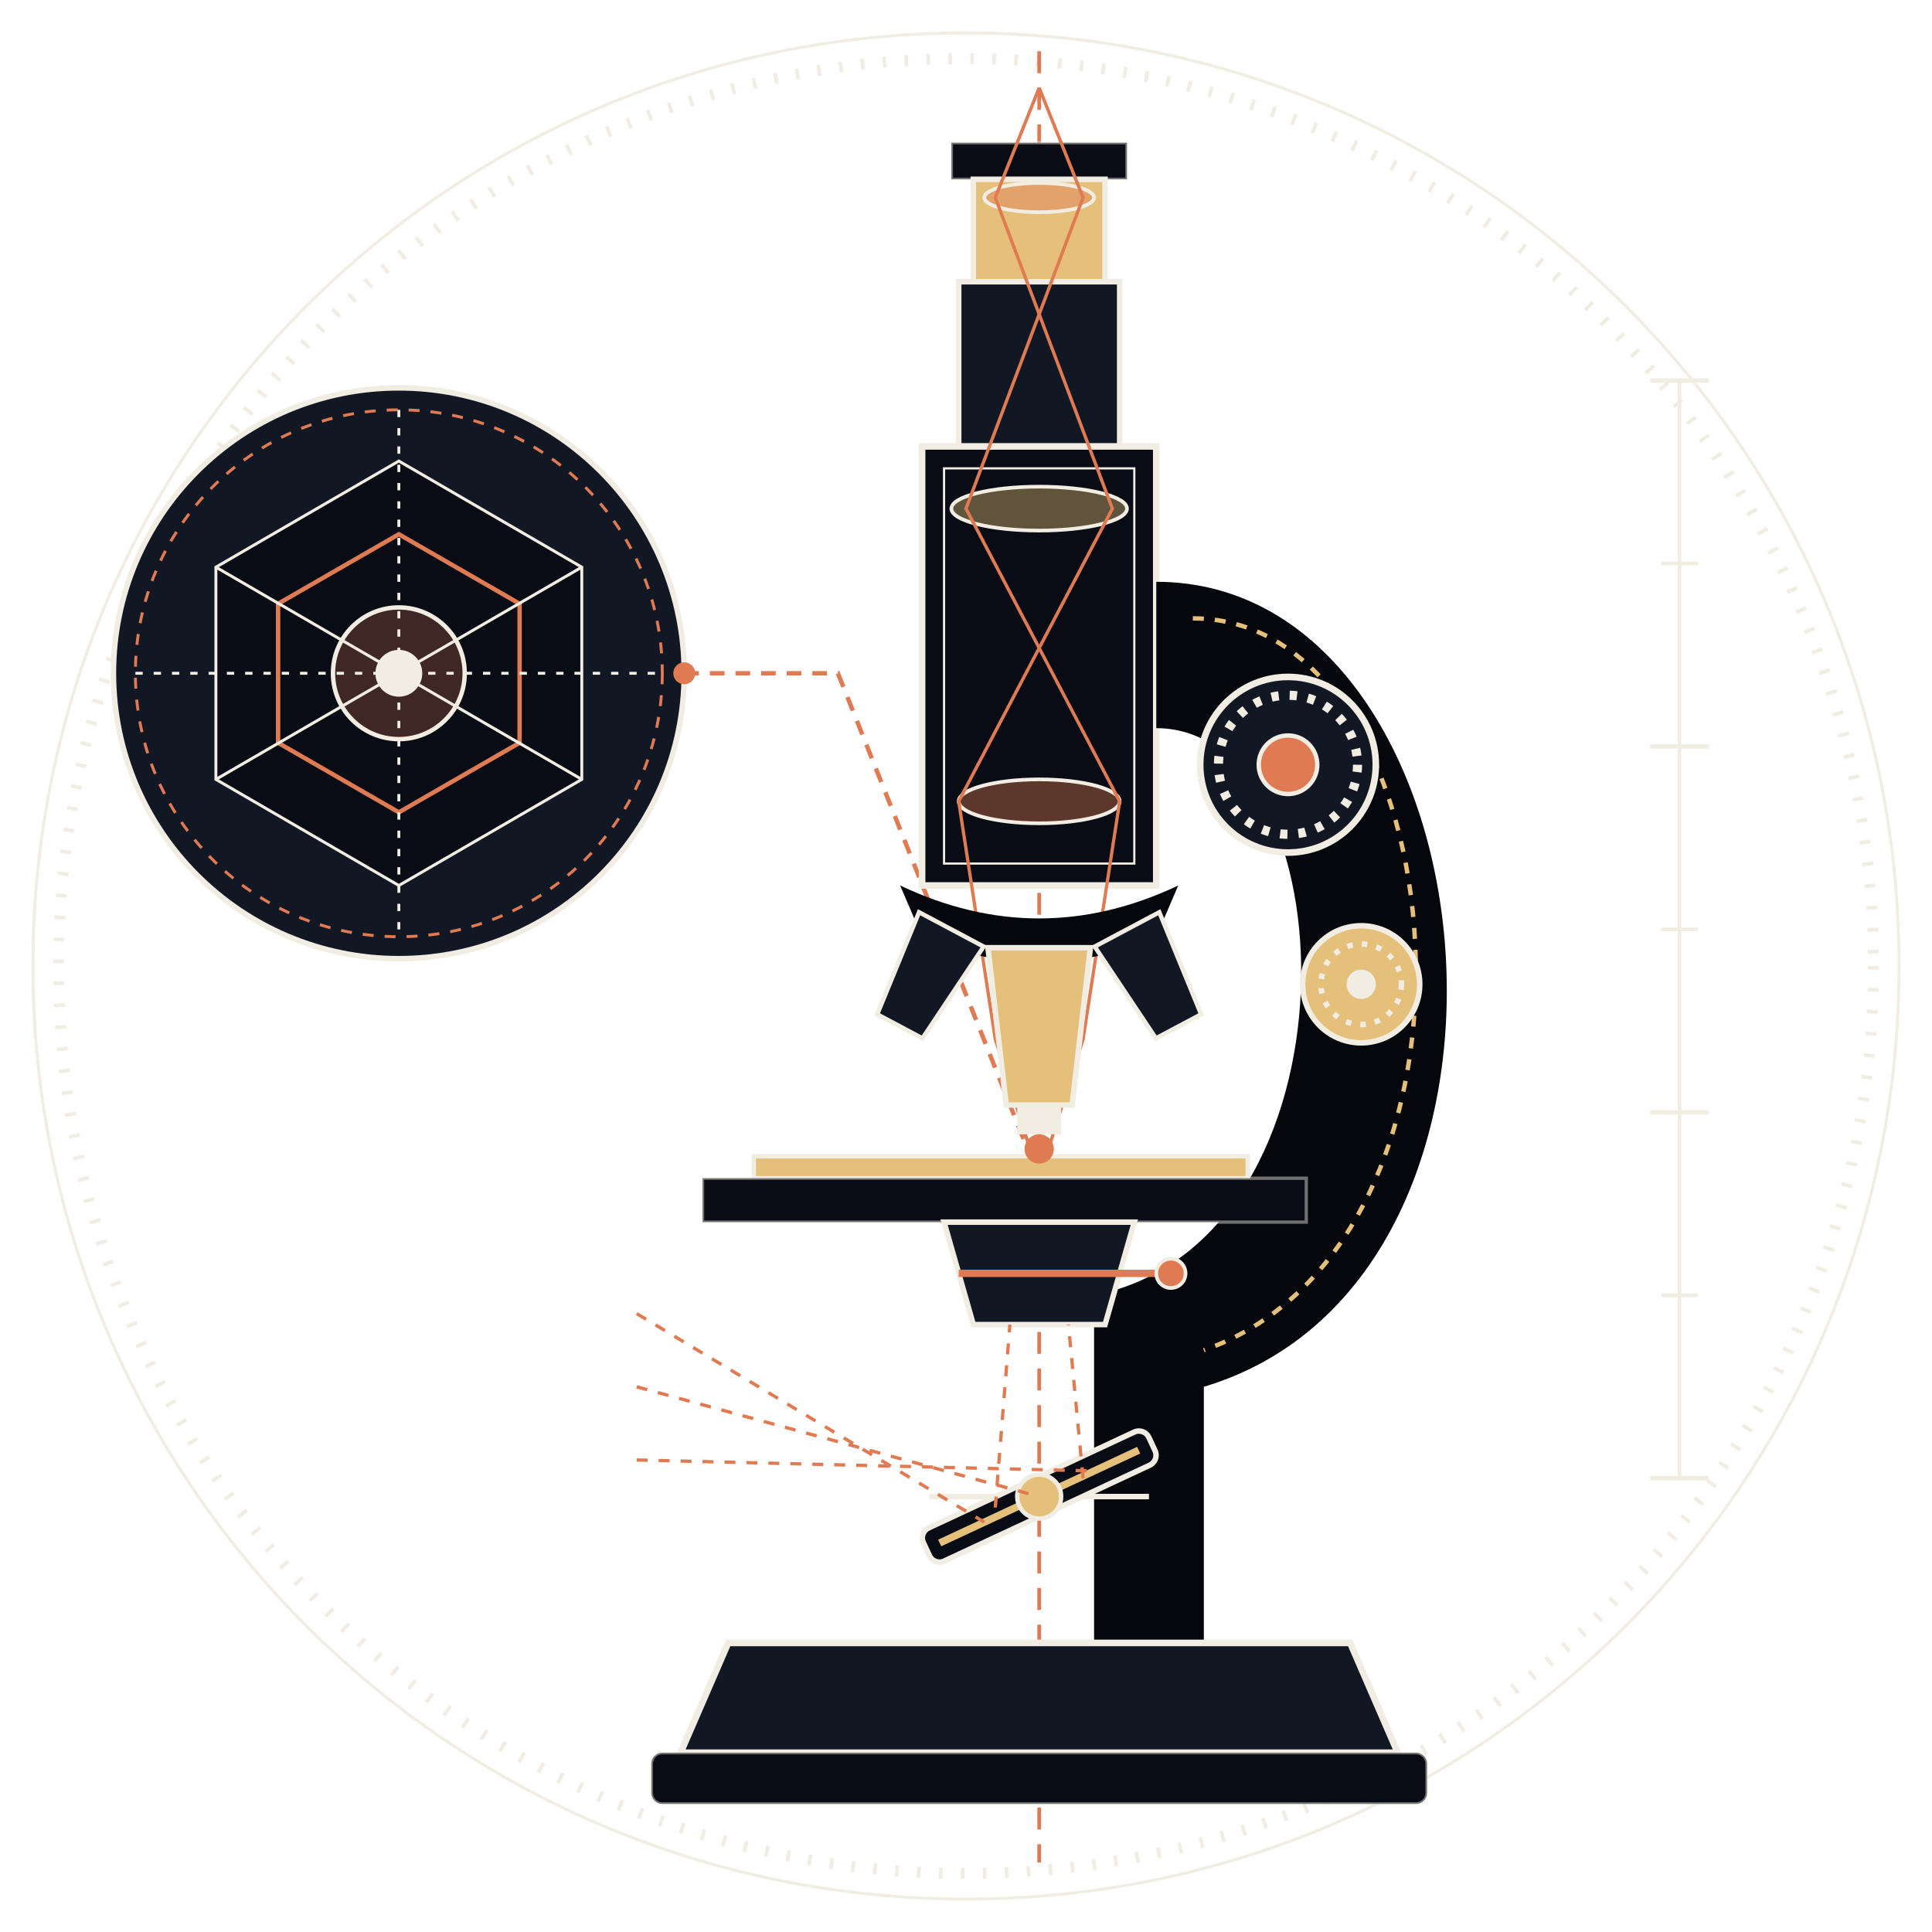
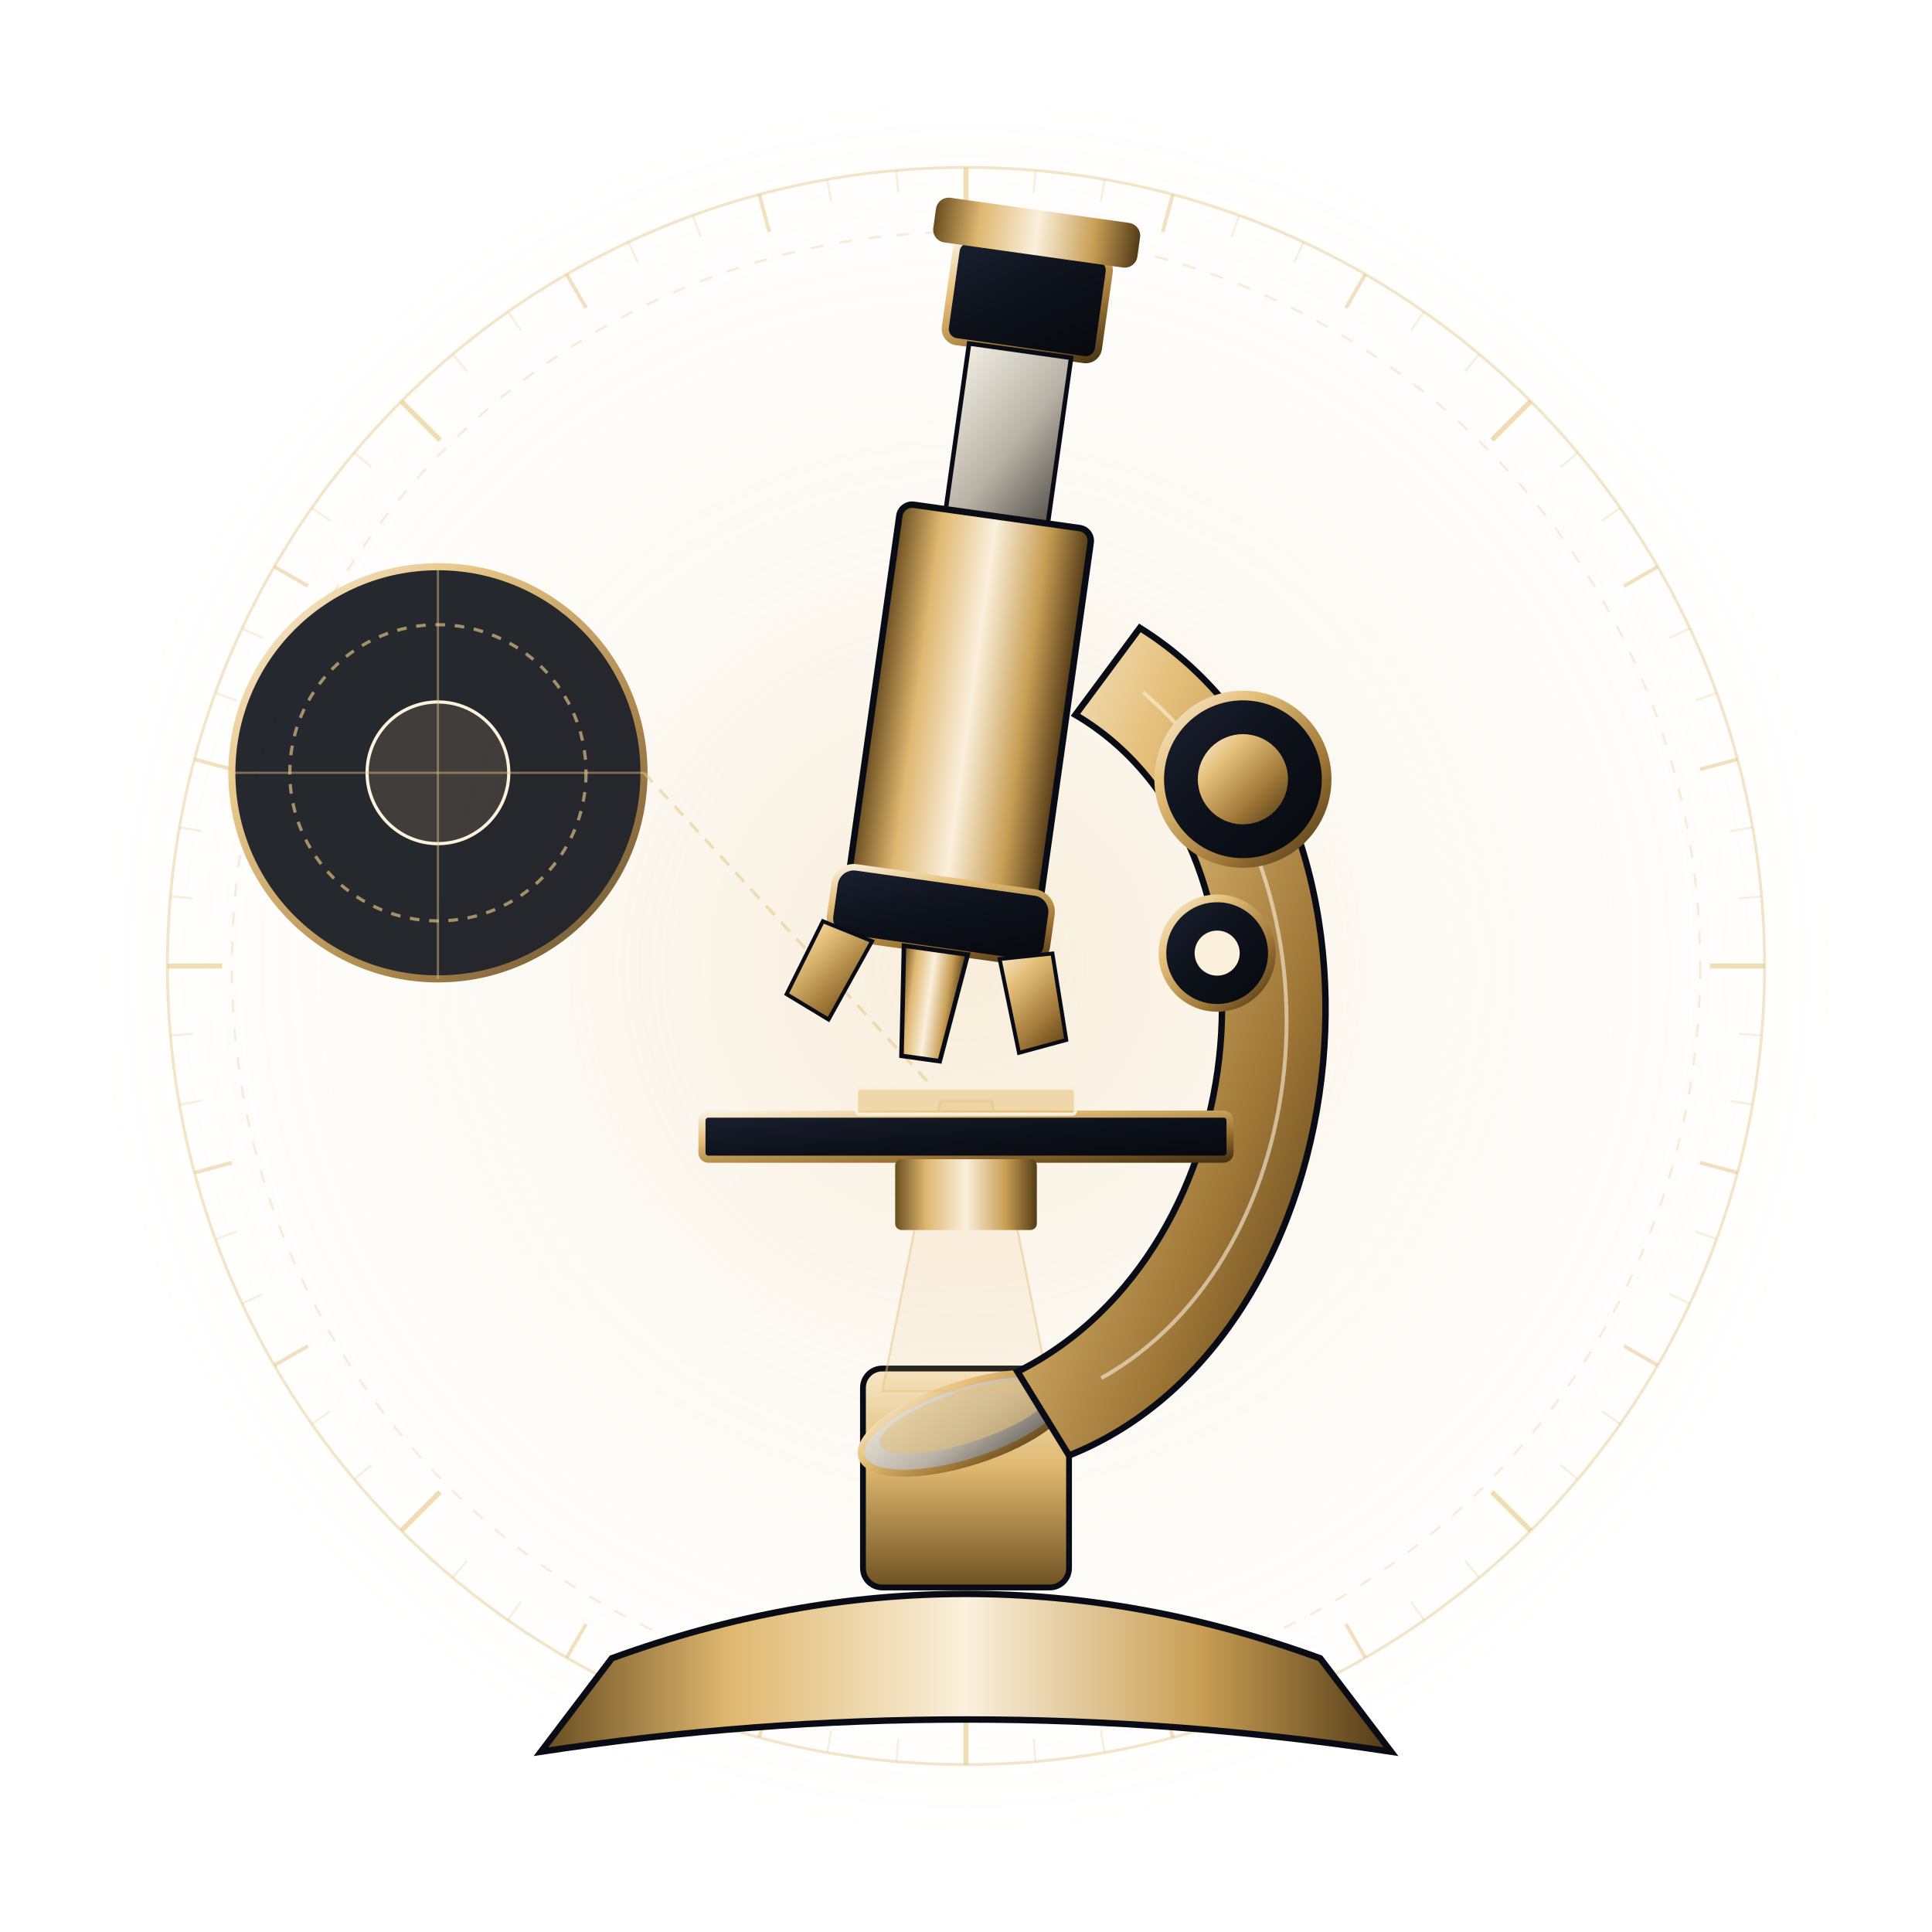
- <svg xmlns="http://www.w3.org/2000/svg" viewBox="36 36 528 528" width="100%" height="100%">
+ <svg xmlns="http://www.w3.org/2000/svg" viewBox="0 0 600 600">
  <defs>
-     <pattern id="dots-2" width="20" height="20" patternUnits="userSpaceOnUse">
-       <circle cx="10" cy="10" r="0.8" fill="rgba(229,192,123,0.34)" fill-opacity="0.3" />
+     <linearGradient id="micro-night-brass" x1="0%" y1="0%" x2="100%" y2="100%">
+       <stop offset="0%" stop-color="#FAF0DC" />
+       <stop offset="28%" stop-color="#E5C07B" />
+       <stop offset="68%" stop-color="#9E7636" />
+       <stop offset="100%" stop-color="#4A3514" />
+     </linearGradient>
+     <linearGradient id="micro-night-brass-v" x1="0%" y1="0%" x2="0%" y2="100%">
+       <stop offset="0%" stop-color="#F7E8C8" />
+       <stop offset="45%" stop-color="#DFB870" />
+       <stop offset="100%" stop-color="#6F5122" />
+     </linearGradient>
+     <linearGradient id="micro-night-brass-h" x1="0%" y1="50%" x2="100%" y2="50%">
+       <stop offset="0%" stop-color="#6A4D20" />
+       <stop offset="22%" stop-color="#DFB870" />
+       <stop offset="50%" stop-color="#FAF0DC" />
+       <stop offset="78%" stop-color="#C89E54" />
+       <stop offset="100%" stop-color="#533B16" />
+     </linearGradient>
+     <linearGradient id="micro-night-dark-metal" x1="0%" y1="0%" x2="100%" y2="100%">
+       <stop offset="0%" stop-color="#1A2030" />
+       <stop offset="50%" stop-color="#0D111A" />
+       <stop offset="100%" stop-color="#06080D" />
+     </linearGradient>
+     <linearGradient id="micro-night-silver" x1="0%" y1="0%" x2="100%" y2="100%">
+       <stop offset="0%" stop-color="#F2EDE3" />
+       <stop offset="55%" stop-color="#B8B2A6" />
+       <stop offset="100%" stop-color="#56524A" />
+     </linearGradient>
+     <radialGradient id="micro-night-glow-brass" cx="50%" cy="50%" r="50%">
+       <stop offset="0%" stop-color="#E5C07B" stop-opacity="0.28" />
+       <stop offset="48%" stop-color="#E5C07B" stop-opacity="0.09" />
+       <stop offset="100%" stop-color="#E5C07B" stop-opacity="0" />
+     </radialGradient>
+     <radialGradient id="micro-night-glow-cyan" cx="50%" cy="50%" r="50%">
+       <stop offset="0%" stop-color="#8FBFE0" stop-opacity="0.30" />
+       <stop offset="50%" stop-color="#5B8EB3" stop-opacity="0.10" />
+       <stop offset="100%" stop-color="#8FBFE0" stop-opacity="0" />
+     </radialGradient>
+     <radialGradient id="micro-night-glow-sage" cx="50%" cy="50%" r="50%">
+       <stop offset="0%" stop-color="#A9C9A4" stop-opacity="0.28" />
+       <stop offset="50%" stop-color="#6F9A69" stop-opacity="0.09" />
+       <stop offset="100%" stop-color="#A9C9A4" stop-opacity="0" />
+     </radialGradient>
+     <radialGradient id="micro-night-glow-ember" cx="50%" cy="50%" r="50%">
+       <stop offset="0%" stop-color="#E07A52" stop-opacity="0.32" />
+       <stop offset="50%" stop-color="#A84A28" stop-opacity="0.10" />
+       <stop offset="100%" stop-color="#E07A52" stop-opacity="0" />
+     </radialGradient>
+     <pattern id="micro-night-hatch" width="7" height="7" patternUnits="userSpaceOnUse" patternTransform="rotate(35)">
+       <line x1="0" y1="0" x2="0" y2="7" stroke="#E5C07B" stroke-width="0.55" stroke-opacity="0.22" />
    </pattern>
+     <pattern id="micro-night-hatch-fine" width="5" height="5" patternUnits="userSpaceOnUse" patternTransform="rotate(-40)">
+       <line x1="0" y1="0" x2="0" y2="5" stroke="#F2EDE3" stroke-width="0.45" stroke-opacity="0.16" />
+     </pattern>
+     <filter id="micro-night-softglow" x="-25%" y="-25%" width="150%" height="150%">
+       <feGaussianBlur stdDeviation="3.5" result="b" />
+       <feMerge>
+         <feMergeNode in="b" />
+         <feMergeNode in="SourceGraphic" />
+       </feMerge>
+     </filter>
  </defs>
-   <circle cx="300" cy="300" r="255" fill="none" stroke="#F2EDE3" stroke-width="0.8" />
-   <circle cx="300" cy="300" r="248" fill="none" stroke="#F2EDE3" stroke-width="3" stroke-dasharray="1 5" />
-   <g transform="translate(145, 220)">
-     <circle cx="0" cy="0" r="78" fill="#121724" stroke="#F2EDE3" stroke-width="1.5" />
-     <circle cx="0" cy="0" r="72" fill="none" stroke="#E07A52" stroke-width="0.8" stroke-dasharray="3 3" />
-     <g stroke="#F2EDE3" stroke-width="0.8" fill="none">
-       <polygon points="0,-58 50,-29 50,29 0,58 -50,29 -50,-29" fill="#090C14" />
-       <polygon points="0,-38 33,-19 33,19 0,38 -33,19 -33,-19" stroke="#E07A52" stroke-width="1.2" />
-       <circle cx="0" cy="0" r="18" fill="#E07A52" fill-opacity="0.25" stroke="#F2EDE3" stroke-width="1.2" />
-       <circle cx="0" cy="0" r="6" fill="#F2EDE3" />
-       <line x1="-72" y1="0" x2="72" y2="0" stroke-dasharray="2 3" />
-       <line x1="0" y1="-72" x2="0" y2="72" stroke-dasharray="2 3" />
-       <line x1="-50" y1="-29" x2="50" y2="29" />
-       <line x1="-50" y1="29" x2="50" y2="-29" />
-     </g>
-     <polyline points="78,0 120,0 175,138" fill="none" stroke="#E07A52" stroke-width="1.2" stroke-dasharray="4 3" />
-     <circle cx="78" cy="0" r="3" fill="#E07A52" />
+   <circle cx="300" cy="300" r="275" fill="url(#micro-night-glow-brass)" />
+   <circle cx="300" cy="300" r="248" fill="none" stroke="#E5C07B" stroke-width="0.9" stroke-opacity="0.4" />
+   <circle cx="300" cy="300" r="228" fill="none" stroke="#E5C07B" stroke-width="0.7" stroke-opacity="0.28" stroke-dasharray="4 5" />
+   <line x1="531" y1="300" x2="548" y2="300" stroke="#E5C07B" stroke-width="1.55" stroke-opacity="0.55" />
+   <line x1="540.12" y1="321.01" x2="547.06" y2="321.61" stroke="#E5C07B" stroke-width="0.65" stroke-opacity="0.25" />
+   <line x1="537.38" y1="341.86" x2="544.23" y2="343.06" stroke="#E5C07B" stroke-width="0.65" stroke-opacity="0.25" />
+   <line x1="527.96" y1="361.08" x2="539.55" y2="364.19" stroke="#E5C07B" stroke-width="1.15" stroke-opacity="0.47" />
+   <line x1="526.5" y1="382.44" x2="533.04" y2="384.82" stroke="#E5C07B" stroke-width="0.65" stroke-opacity="0.25" />
+   <line x1="518.46" y1="401.87" x2="524.76" y2="404.81" stroke="#E5C07B" stroke-width="0.65" stroke-opacity="0.25" />
+   <line x1="504.38" y1="418" x2="514.77" y2="424" stroke="#E5C07B" stroke-width="1.15" stroke-opacity="0.47" />
+   <line x1="497.45" y1="438.25" x2="503.15" y2="442.25" stroke="#E5C07B" stroke-width="0.65" stroke-opacity="0.25" />
+   <line x1="484.65" y1="454.94" x2="489.98" y2="459.41" stroke="#E5C07B" stroke-width="0.65" stroke-opacity="0.25" />
+   <line x1="463.34" y1="463.34" x2="475.36" y2="475.36" stroke="#E5C07B" stroke-width="1.55" stroke-opacity="0.55" />
+   <line x1="454.94" y1="484.65" x2="459.41" y2="489.98" stroke="#E5C07B" stroke-width="0.65" stroke-opacity="0.25" />
+   <line x1="438.25" y1="497.45" x2="442.25" y2="503.15" stroke="#E5C07B" stroke-width="0.65" stroke-opacity="0.25" />
+   <line x1="418" y1="504.38" x2="424" y2="514.77" stroke="#E5C07B" stroke-width="1.15" stroke-opacity="0.47" />
+   <line x1="401.87" y1="518.46" x2="404.81" y2="524.76" stroke="#E5C07B" stroke-width="0.65" stroke-opacity="0.25" />
+   <line x1="382.44" y1="526.5" x2="384.82" y2="533.04" stroke="#E5C07B" stroke-width="0.65" stroke-opacity="0.25" />
+   <line x1="361.08" y1="527.96" x2="364.19" y2="539.55" stroke="#E5C07B" stroke-width="1.15" stroke-opacity="0.47" />
+   <line x1="341.86" y1="537.38" x2="343.06" y2="544.23" stroke="#E5C07B" stroke-width="0.65" stroke-opacity="0.25" />
+   <line x1="321.01" y1="540.12" x2="321.61" y2="547.06" stroke="#E5C07B" stroke-width="0.65" stroke-opacity="0.25" />
+   <line x1="300" y1="531" x2="300" y2="548" stroke="#E5C07B" stroke-width="1.55" stroke-opacity="0.55" />
+   <line x1="278.99" y1="540.12" x2="278.39" y2="547.06" stroke="#E5C07B" stroke-width="0.65" stroke-opacity="0.25" />
+   <line x1="258.14" y1="537.38" x2="256.94" y2="544.23" stroke="#E5C07B" stroke-width="0.65" stroke-opacity="0.25" />
+   <line x1="238.92" y1="527.96" x2="235.81" y2="539.55" stroke="#E5C07B" stroke-width="1.15" stroke-opacity="0.47" />
+   <line x1="217.56" y1="526.5" x2="215.18" y2="533.04" stroke="#E5C07B" stroke-width="0.65" stroke-opacity="0.25" />
+   <line x1="198.13" y1="518.46" x2="195.19" y2="524.76" stroke="#E5C07B" stroke-width="0.65" stroke-opacity="0.25" />
+   <line x1="182" y1="504.38" x2="176" y2="514.77" stroke="#E5C07B" stroke-width="1.15" stroke-opacity="0.47" />
+   <line x1="161.75" y1="497.45" x2="157.75" y2="503.15" stroke="#E5C07B" stroke-width="0.65" stroke-opacity="0.25" />
+   <line x1="145.06" y1="484.65" x2="140.59" y2="489.98" stroke="#E5C07B" stroke-width="0.65" stroke-opacity="0.25" />
+   <line x1="136.66" y1="463.34" x2="124.64" y2="475.36" stroke="#E5C07B" stroke-width="1.55" stroke-opacity="0.55" />
+   <line x1="115.35" y1="454.94" x2="110.02" y2="459.41" stroke="#E5C07B" stroke-width="0.65" stroke-opacity="0.25" />
+   <line x1="102.55" y1="438.25" x2="96.85" y2="442.25" stroke="#E5C07B" stroke-width="0.65" stroke-opacity="0.25" />
+   <line x1="95.62" y1="418" x2="85.23" y2="424" stroke="#E5C07B" stroke-width="1.15" stroke-opacity="0.47" />
+   <line x1="81.54" y1="401.87" x2="75.24" y2="404.81" stroke="#E5C07B" stroke-width="0.65" stroke-opacity="0.25" />
+   <line x1="73.5" y1="382.44" x2="66.96" y2="384.82" stroke="#E5C07B" stroke-width="0.65" stroke-opacity="0.25" />
+   <line x1="72.04" y1="361.08" x2="60.45" y2="364.19" stroke="#E5C07B" stroke-width="1.15" stroke-opacity="0.47" />
+   <line x1="62.62" y1="341.86" x2="55.77" y2="343.06" stroke="#E5C07B" stroke-width="0.65" stroke-opacity="0.25" />
+   <line x1="59.88" y1="321.01" x2="52.94" y2="321.61" stroke="#E5C07B" stroke-width="0.65" stroke-opacity="0.25" />
+   <line x1="69" y1="300" x2="52" y2="300" stroke="#E5C07B" stroke-width="1.55" stroke-opacity="0.55" />
+   <line x1="59.88" y1="278.99" x2="52.94" y2="278.39" stroke="#E5C07B" stroke-width="0.65" stroke-opacity="0.25" />
+   <line x1="62.62" y1="258.14" x2="55.77" y2="256.94" stroke="#E5C07B" stroke-width="0.65" stroke-opacity="0.25" />
+   <line x1="72.04" y1="238.92" x2="60.45" y2="235.81" stroke="#E5C07B" stroke-width="1.15" stroke-opacity="0.47" />
+   <line x1="73.5" y1="217.56" x2="66.96" y2="215.18" stroke="#E5C07B" stroke-width="0.65" stroke-opacity="0.25" />
+   <line x1="81.54" y1="198.13" x2="75.24" y2="195.19" stroke="#E5C07B" stroke-width="0.65" stroke-opacity="0.25" />
+   <line x1="95.62" y1="182" x2="85.23" y2="176" stroke="#E5C07B" stroke-width="1.15" stroke-opacity="0.47" />
+   <line x1="102.55" y1="161.75" x2="96.85" y2="157.75" stroke="#E5C07B" stroke-width="0.65" stroke-opacity="0.25" />
+   <line x1="115.35" y1="145.06" x2="110.02" y2="140.59" stroke="#E5C07B" stroke-width="0.65" stroke-opacity="0.25" />
+   <line x1="136.66" y1="136.66" x2="124.64" y2="124.64" stroke="#E5C07B" stroke-width="1.55" stroke-opacity="0.55" />
+   <line x1="145.06" y1="115.35" x2="140.59" y2="110.02" stroke="#E5C07B" stroke-width="0.65" stroke-opacity="0.25" />
+   <line x1="161.75" y1="102.55" x2="157.75" y2="96.85" stroke="#E5C07B" stroke-width="0.65" stroke-opacity="0.25" />
+   <line x1="182" y1="95.62" x2="176" y2="85.23" stroke="#E5C07B" stroke-width="1.15" stroke-opacity="0.47" />
+   <line x1="198.13" y1="81.54" x2="195.19" y2="75.24" stroke="#E5C07B" stroke-width="0.65" stroke-opacity="0.25" />
+   <line x1="217.56" y1="73.5" x2="215.18" y2="66.96" stroke="#E5C07B" stroke-width="0.65" stroke-opacity="0.25" />
+   <line x1="238.92" y1="72.04" x2="235.81" y2="60.45" stroke="#E5C07B" stroke-width="1.15" stroke-opacity="0.47" />
+   <line x1="258.14" y1="62.62" x2="256.94" y2="55.77" stroke="#E5C07B" stroke-width="0.65" stroke-opacity="0.25" />
+   <line x1="278.99" y1="59.88" x2="278.39" y2="52.94" stroke="#E5C07B" stroke-width="0.65" stroke-opacity="0.25" />
+   <line x1="300" y1="69" x2="300" y2="52" stroke="#E5C07B" stroke-width="1.55" stroke-opacity="0.55" />
+   <line x1="321.01" y1="59.88" x2="321.61" y2="52.94" stroke="#E5C07B" stroke-width="0.65" stroke-opacity="0.25" />
+   <line x1="341.86" y1="62.62" x2="343.06" y2="55.77" stroke="#E5C07B" stroke-width="0.65" stroke-opacity="0.25" />
+   <line x1="361.08" y1="72.04" x2="364.19" y2="60.45" stroke="#E5C07B" stroke-width="1.15" stroke-opacity="0.47" />
+   <line x1="382.44" y1="73.5" x2="384.82" y2="66.96" stroke="#E5C07B" stroke-width="0.65" stroke-opacity="0.25" />
+   <line x1="401.87" y1="81.54" x2="404.81" y2="75.24" stroke="#E5C07B" stroke-width="0.65" stroke-opacity="0.25" />
+   <line x1="418" y1="95.62" x2="424" y2="85.23" stroke="#E5C07B" stroke-width="1.15" stroke-opacity="0.47" />
+   <line x1="438.25" y1="102.55" x2="442.25" y2="96.85" stroke="#E5C07B" stroke-width="0.65" stroke-opacity="0.25" />
+   <line x1="454.94" y1="115.35" x2="459.41" y2="110.02" stroke="#E5C07B" stroke-width="0.65" stroke-opacity="0.25" />
+   <line x1="463.34" y1="136.66" x2="475.36" y2="124.64" stroke="#E5C07B" stroke-width="1.55" stroke-opacity="0.55" />
+   <line x1="484.65" y1="145.06" x2="489.98" y2="140.59" stroke="#E5C07B" stroke-width="0.65" stroke-opacity="0.25" />
+   <line x1="497.45" y1="161.75" x2="503.15" y2="157.75" stroke="#E5C07B" stroke-width="0.65" stroke-opacity="0.25" />
+   <line x1="504.38" y1="182" x2="514.77" y2="176" stroke="#E5C07B" stroke-width="1.15" stroke-opacity="0.47" />
+   <line x1="518.46" y1="198.13" x2="524.76" y2="195.19" stroke="#E5C07B" stroke-width="0.65" stroke-opacity="0.25" />
+   <line x1="526.5" y1="217.56" x2="533.04" y2="215.18" stroke="#E5C07B" stroke-width="0.65" stroke-opacity="0.25" />
+   <line x1="527.96" y1="238.92" x2="539.55" y2="235.81" stroke="#E5C07B" stroke-width="1.15" stroke-opacity="0.47" />
+   <line x1="537.38" y1="258.14" x2="544.23" y2="256.94" stroke="#E5C07B" stroke-width="0.65" stroke-opacity="0.25" />
+   <line x1="540.12" y1="278.99" x2="547.06" y2="278.39" stroke="#E5C07B" stroke-width="0.65" stroke-opacity="0.25" />
+   <g opacity="0.88">
+     <circle cx="136" cy="240" r="64" fill="#080B12" stroke="url(#micro-night-brass)" stroke-width="2.2" />
+     <circle cx="136" cy="240" r="46" fill="none" stroke="#E5C07B" stroke-width="1" stroke-opacity="0.65" stroke-dasharray="3 3" />
+     <circle cx="136" cy="240" r="22" fill="#E5C07B" fill-opacity="0.14" stroke="#FAF0DC" stroke-width="1" />
+     <line x1="72" y1="240" x2="200" y2="240" stroke="#E5C07B" stroke-width="0.7" stroke-opacity="0.45" />
+     <line x1="136" y1="176" x2="136" y2="304" stroke="#E5C07B" stroke-width="0.7" stroke-opacity="0.45" />
+     <line x1="200" y1="240" x2="290" y2="338" stroke="#E5C07B" stroke-width="0.95" stroke-opacity="0.55" stroke-dasharray="4 3" />
  </g>
-   <line x1="320" y1="50" x2="320" y2="545" stroke="#E07A52" stroke-width="1" stroke-dasharray="6 4" />
-   <g transform="translate(320, 0)">
-     <rect x="-24" y="75" width="48" height="10" fill="#090C14" stroke="rgba(242,237,227,0.45)" stroke-width="0.9" />
-     <rect x="-18" y="85" width="36" height="28" fill="#E5C07B" stroke="#F2EDE3" stroke-width="1.5" />
-     <rect x="-22" y="113" width="44" height="45" fill="#121724" stroke="#F2EDE3" stroke-width="1.5" />
-     <rect x="-32" y="158" width="64" height="120" fill="#090C14" stroke="#F2EDE3" stroke-width="1.8" />
-     <rect x="-26" y="164" width="52" height="108" fill="none" stroke="#F2EDE3" stroke-width="0.6" />
-     <ellipse cx="0" cy="90" rx="15" ry="4" fill="#E07A52" fill-opacity="0.4" stroke="#F2EDE3" stroke-width="1" />
-     <ellipse cx="0" cy="175" rx="24" ry="6" fill="#E5C07B" fill-opacity="0.4" stroke="#F2EDE3" stroke-width="1" />
-     <ellipse cx="0" cy="255" rx="22" ry="6" fill="#E07A52" fill-opacity="0.4" stroke="#F2EDE3" stroke-width="1" />
-     <g stroke="#E07A52" stroke-width="0.9" fill="none">
-       <polyline points="0,358 -12,320 -22,255 20,175 -12,90 0,60" />
-       <polyline points="0,358 12,320 22,255 -20,175 12,90 0,60" />
-     </g>
-     <path d="M -38 278 Q 0 296 38 278 L 32 292 Q 0 306 -32 292 Z" fill="#05070C" />
-     <polygon points="-14,295 14,295 9,338 -9,338" fill="#E5C07B" stroke="#F2EDE3" stroke-width="1.5" />
-     <rect x="-6" y="338" width="12" height="8" fill="#F2EDE3" />
-     <g transform="translate(-24, 290) rotate(28)">
-       <polygon points="-10,0 10,0 7,30 -7,30" fill="#121724" stroke="#F2EDE3" stroke-width="1.2" />
-     </g>
-     <g transform="translate(24, 290) rotate(-28)">
-       <polygon points="-10,0 10,0 7,30 -7,30" fill="#121724" stroke="#F2EDE3" stroke-width="1.2" />
-     </g>
-     <path d="M 32 195 C 125 195, 145 385, 45 415 L 45 485 L 15 485 L 15 390 C 90 375, 85 235, 32 235 Z" fill="#05070C" />
-     <path d="M 42 205 C 115 205, 130 375, 45 405" fill="none" stroke="#E5C07B" stroke-width="1.2" stroke-dasharray="3 3" />
-     <circle cx="68" cy="245" r="24" fill="#121724" stroke="#F2EDE3" stroke-width="1.8" />
-     <circle cx="68" cy="245" r="19" fill="none" stroke="#F2EDE3" stroke-width="2.5" stroke-dasharray="2 3" />
-     <circle cx="68" cy="245" r="8" fill="#E07A52" stroke="#F2EDE3" stroke-width="1.2" />
-     <circle cx="88" cy="305" r="16" fill="#E5C07B" stroke="#F2EDE3" stroke-width="1.5" />
-     <circle cx="88" cy="305" r="11" fill="none" stroke="#F2EDE3" stroke-width="1.5" stroke-dasharray="1.5 2.5" />
-     <circle cx="88" cy="305" r="4" fill="#F2EDE3" />
-     <rect x="-78" y="352" width="135" height="6" fill="#E5C07B" stroke="#F2EDE3" stroke-width="1.2" />
-     <rect x="-92" y="358" width="165" height="12" fill="#090C14" stroke="rgba(242,237,227,0.45)" stroke-width="0.9" />
-     <circle cx="0" cy="350" r="4" fill="#E07A52" />
-     <polygon points="-26,370 26,370 18,398 -18,398" fill="#121724" stroke="#F2EDE3" stroke-width="1.5" />
-     <line x1="-22" y1="384" x2="36" y2="384" stroke="#E07A52" stroke-width="2" />
-     <circle cx="36" cy="384" r="4" fill="#E07A52" stroke="#F2EDE3" stroke-width="1" />
-     <g transform="translate(0, 445)">
-       <line x1="-30" y1="0" x2="30" y2="0" stroke="#F2EDE3" stroke-width="1.5" />
-       <g transform="rotate(-25)">
-         <rect x="-34" y="-5" width="68" height="10" rx="3" fill="#090C14" stroke="#F2EDE3" stroke-width="1.5" />
-         <line x1="-30" y1="0" x2="30" y2="0" stroke="#E5C07B" stroke-width="2" />
-       </g>
-       <circle cx="0" cy="0" r="6" fill="#E5C07B" stroke="#F2EDE3" stroke-width="1.2" />
-     </g>
-     <g stroke="#E07A52" stroke-width="0.9" stroke-dasharray="3 3">
-       <line x1="-110" y1="395" x2="-15" y2="452" />
-       <line x1="-110" y1="415" x2="0" y2="445" />
-       <line x1="-110" y1="435" x2="15" y2="438" />
-       <line x1="-12" y1="448" x2="-8" y2="398" />
-       <line x1="12" y1="440" x2="8" y2="398" />
-     </g>
-     <path d="M -85 485 L 85 485 L 98 515 L -98 515 Z" fill="#121724" stroke="#F2EDE3" stroke-width="1.8" />
-     <rect x="-106" y="515" width="212" height="14" rx="3" fill="#090C14" stroke="rgba(242,237,227,0.45)" stroke-width="0.9" />
+   <path d="M 190 515 Q 300 475 410 515 L 432 544 Q 300 524 168 544 Z" fill="url(#micro-night-brass-h)" stroke="#090C14" stroke-width="2" />
+   <rect x="268" y="425" width="64" height="68" rx="6" fill="url(#micro-night-brass-v)" stroke="#090C14" stroke-width="1.8" />
+   <ellipse cx="300" cy="442" rx="34" ry="12" transform="rotate(-18 300 442)" fill="url(#micro-night-silver)" stroke="url(#micro-night-brass)" stroke-width="2.2" />
+   <ellipse cx="300" cy="440" rx="28" ry="8" transform="rotate(-18 300 440)" fill="#E5C07B" fill-opacity="0.55" />
+   <polygon points="274,432 326,432 308,342 292,342" fill="#E5C07B" fill-opacity="0.14" stroke="#E5C07B" stroke-width="0.7" stroke-opacity="0.45" />
+   <path d="M 332 452 C 425 415, 442 250, 354 195 L 334 222 C 402 262, 392 388, 316 426 Z" fill="url(#micro-night-brass)" stroke="#090C14" stroke-width="2" />
+   <path d="M 342 428 C 410 390, 422 272, 355 215" fill="none" stroke="#FAF0DC" stroke-width="1.2" stroke-opacity="0.6" />
+   <circle cx="386" cy="242" r="26" fill="url(#micro-night-dark-metal)" stroke="url(#micro-night-brass)" stroke-width="3" />
+   <circle cx="386" cy="242" r="14" fill="url(#micro-night-brass)" />
+   <circle cx="378" cy="296" r="17" fill="url(#micro-night-dark-metal)" stroke="url(#micro-night-brass)" stroke-width="2.4" />
+   <circle cx="378" cy="296" r="7" fill="#FAF0DC" />
+   <g transform="rotate(8 304 200)">
+     <rect x="280" y="76" width="48" height="32" rx="4" fill="url(#micro-night-dark-metal)" stroke="url(#micro-night-brass)" stroke-width="2.2" />
+     <rect x="272" y="64" width="64" height="14" rx="4" fill="url(#micro-night-brass-h)" />
+     <rect x="288" y="108" width="32" height="54" fill="url(#micro-night-silver)" stroke="#090C14" stroke-width="1.4" />
+     <rect x="274" y="160" width="60" height="122" rx="4" fill="url(#micro-night-brass-h)" stroke="#090C14" stroke-width="2" />
+     <rect x="270" y="274" width="68" height="22" rx="6" fill="url(#micro-night-dark-metal)" stroke="url(#micro-night-brass)" stroke-width="2" />
+     <path d="M 294 296 L 314 296 L 310 330 L 298 330 Z" fill="url(#micro-night-brass-h)" stroke="#090C14" stroke-width="1.4" />
+     <path d="M 268 292 L 284 296 L 274 322 L 260 316 Z" fill="url(#micro-night-brass)" stroke="#090C14" stroke-width="1.2" />
+     <path d="M 324 296 L 340 292 L 348 318 L 334 324 Z" fill="url(#micro-night-brass)" stroke="#090C14" stroke-width="1.2" />
  </g>
-   <g transform="translate(495, 140)" stroke="#F2EDE3" fill="#0B0E17" font-family="monospace" font-size="9">
-     <line x1="0" y1="0" x2="0" y2="300" stroke-width="1" />
-     <line x1="-8" y1="0" x2="8" y2="0" stroke-width="1.2" />
-     <line x1="-5" y1="50" x2="5" y2="50" />
-     <line x1="-8" y1="100" x2="8" y2="100" stroke-width="1.2" />
-     <line x1="-5" y1="150" x2="5" y2="150" />
-     <line x1="-8" y1="200" x2="8" y2="200" stroke-width="1.2" />
-     <line x1="-5" y1="250" x2="5" y2="250" />
-     <line x1="-8" y1="300" x2="8" y2="300" stroke-width="1.2" />
-   </g>
+   <rect x="218" y="346" width="164" height="14" rx="2" fill="url(#micro-night-dark-metal)" stroke="url(#micro-night-brass)" stroke-width="2.2" />
+   <rect x="266" y="338" width="68" height="8" rx="1" fill="#E5C07B" fill-opacity="0.55" stroke="#FAF0DC" stroke-width="1" />
+   <rect x="278" y="360" width="44" height="22" rx="2" fill="url(#micro-night-brass-h)" />
</svg>
